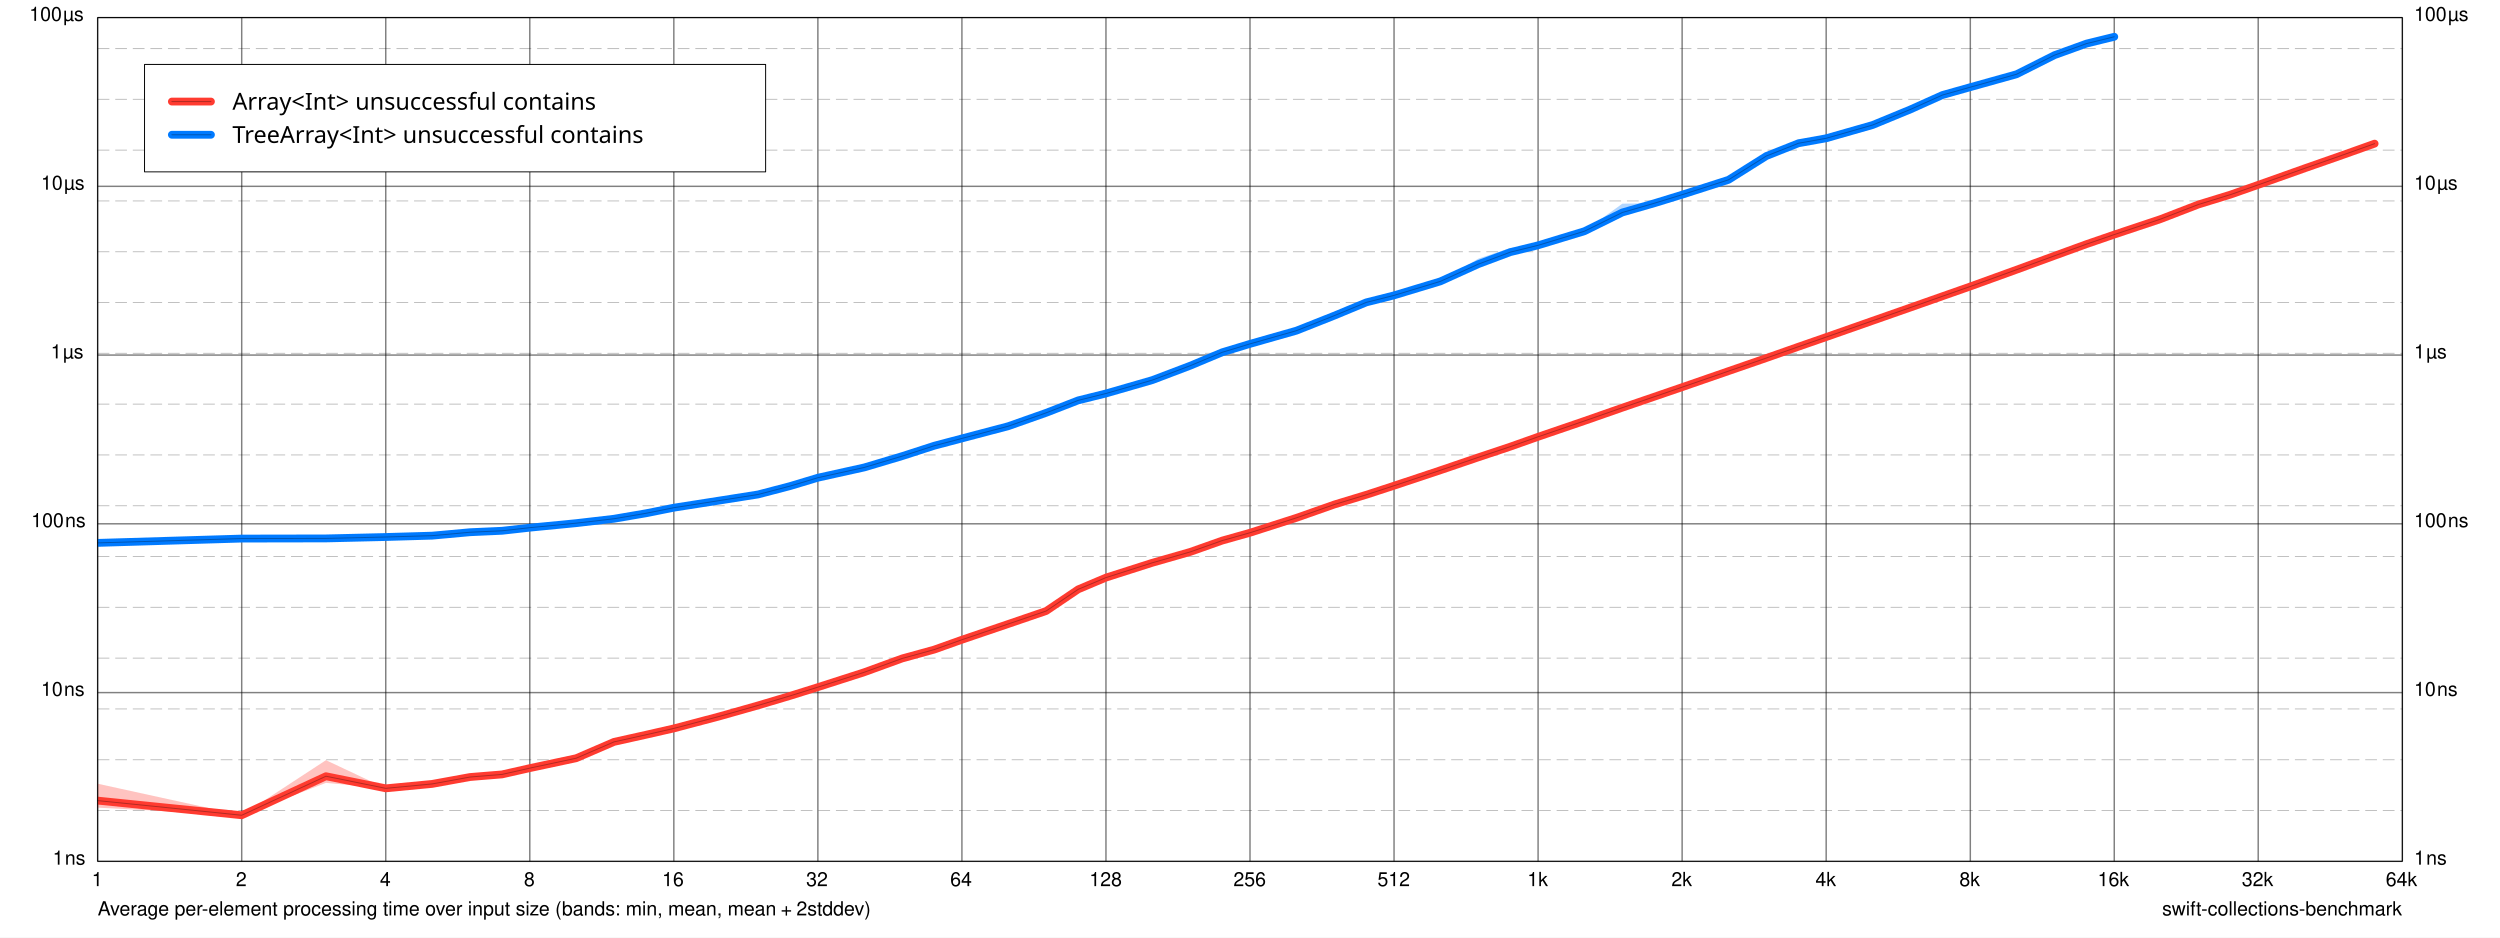
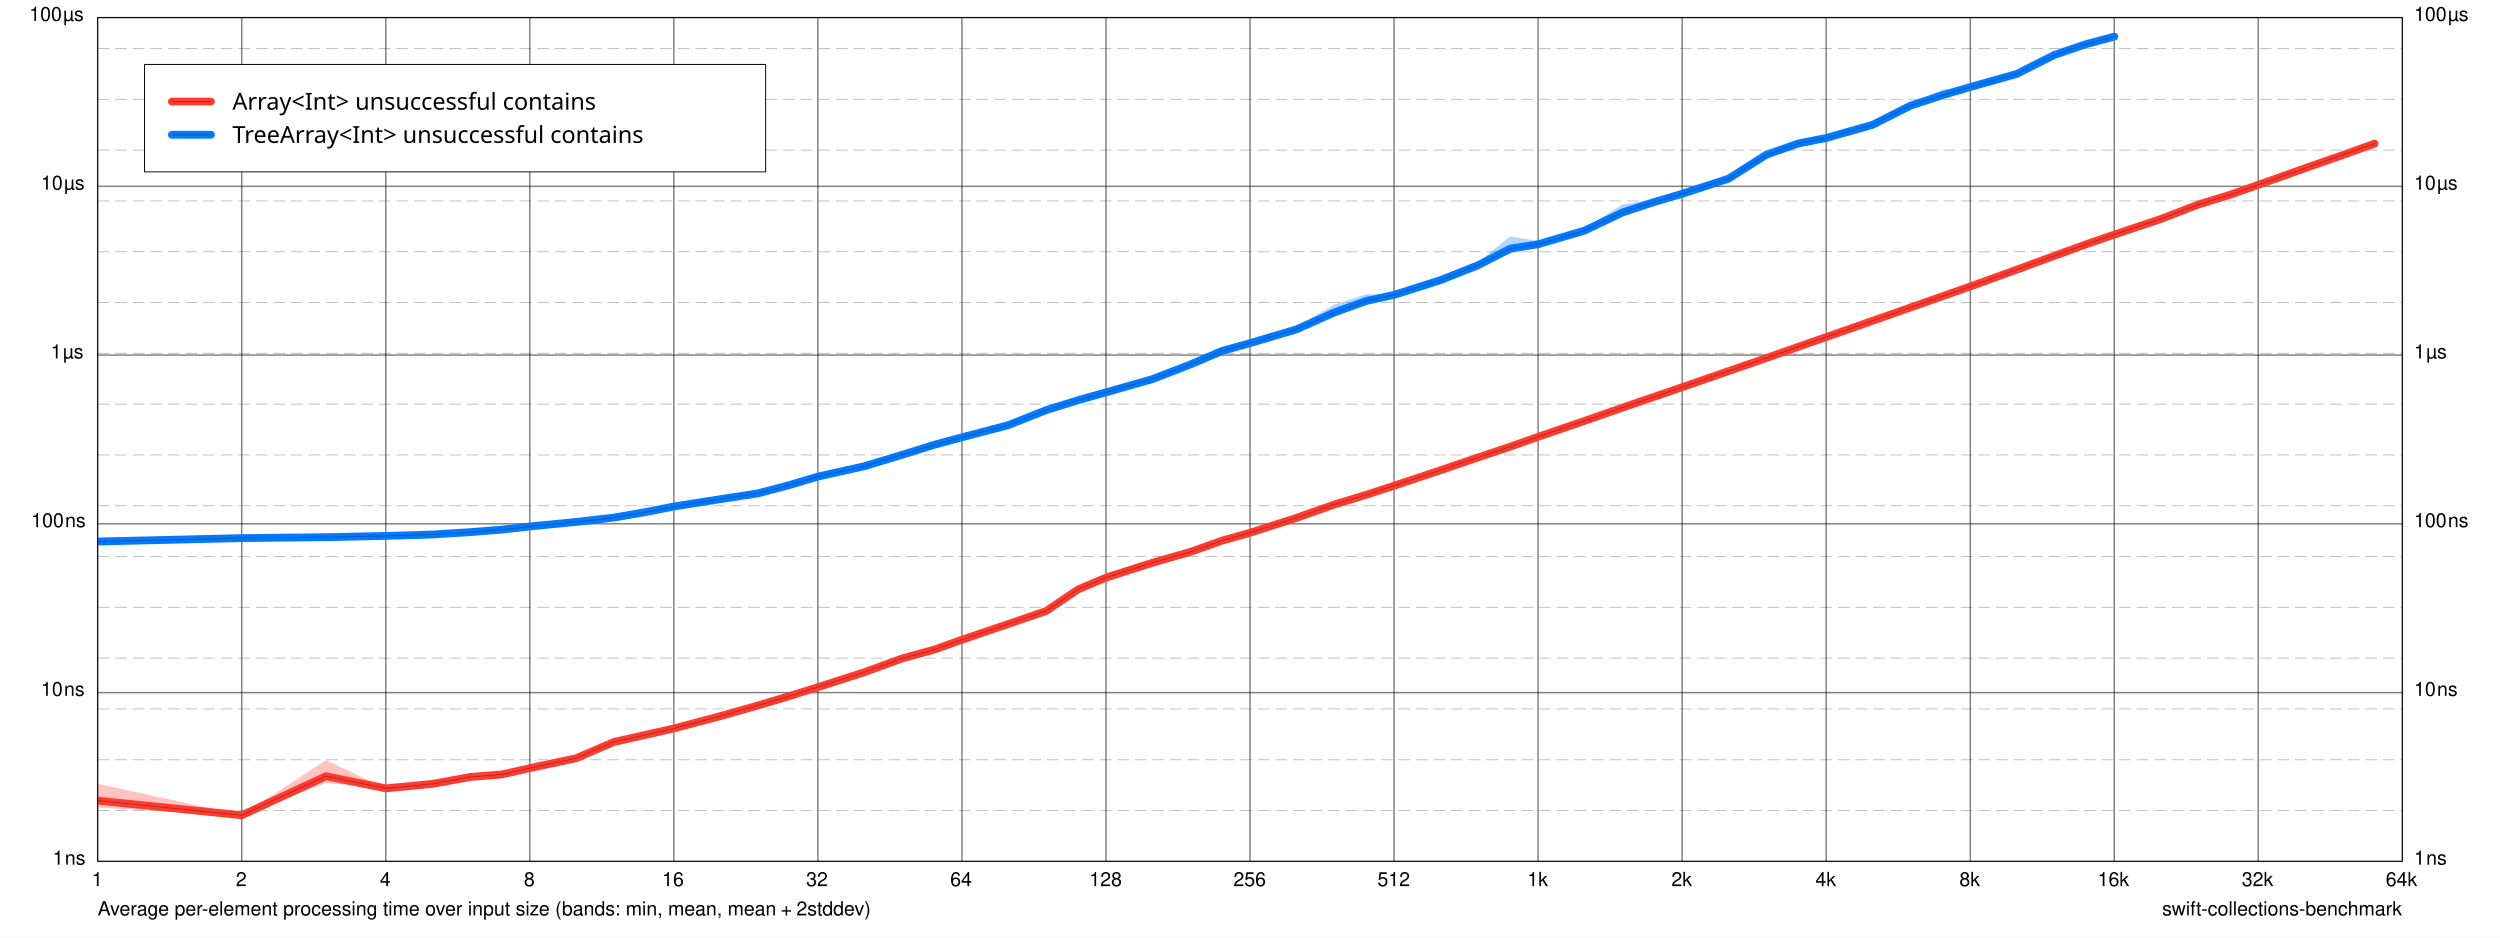
<svg xmlns="http://www.w3.org/2000/svg" xmlns:xlink="http://www.w3.org/1999/xlink" width="1280.0px" height="480.0px" viewBox="0.0 0.0 1280.0 480.0" version="1.1">
  <path d="M 0 0 L 0 480 L 1280 480 L 1280 0 z" fill="#FFFFFF" fill-opacity="1.0" stroke="none" />
  <text x="50" y="468.7" font-family="Helvetica" font-size="10" font-weight="normal" font-style="normal" fill="#000000" fill-opacity="1">Average per-element processing time over input size (bands: min, mean, mean + 2stddev)</text>
  <a xlink:href="https://github.com/apple/swift-collections-benchmark">
    <text x="1107" y="468.7" font-family="Helvetica" font-size="10" font-weight="normal" font-style="normal" fill="#000000" fill-opacity="1">swift-collections-benchmark</text>
  </a>
  <path d="M 50 9 L 50 441" fill="none" stroke-width="0.75" stroke="#000000" stroke-opacity="0.498" stroke-linecap="butt" stroke-linejoin="round" />
  <text x="47" y="453.7" font-family="Helvetica" font-size="10" font-weight="normal" font-style="normal" fill="#000000" fill-opacity="1">1</text>
  <path d="M 123.75 9 L 123.75 441" fill="none" stroke-width="0.75" stroke="#000000" stroke-opacity="0.498" stroke-linecap="butt" stroke-linejoin="round" />
  <text x="120.75" y="453.7" font-family="Helvetica" font-size="10" font-weight="normal" font-style="normal" fill="#000000" fill-opacity="1">2</text>
  <path d="M 197.5 9 L 197.5 441" fill="none" stroke-width="0.75" stroke="#000000" stroke-opacity="0.498" stroke-linecap="butt" stroke-linejoin="round" />
  <text x="194.5" y="453.7" font-family="Helvetica" font-size="10" font-weight="normal" font-style="normal" fill="#000000" fill-opacity="1">4</text>
  <path d="M 271.25 9 L 271.25 441" fill="none" stroke-width="0.75" stroke="#000000" stroke-opacity="0.498" stroke-linecap="butt" stroke-linejoin="round" />
  <text x="268.25" y="453.7" font-family="Helvetica" font-size="10" font-weight="normal" font-style="normal" fill="#000000" fill-opacity="1">8</text>
  <path d="M 345 9 L 345 441" fill="none" stroke-width="0.75" stroke="#000000" stroke-opacity="0.498" stroke-linecap="butt" stroke-linejoin="round" />
  <text x="339" y="453.7" font-family="Helvetica" font-size="10" font-weight="normal" font-style="normal" fill="#000000" fill-opacity="1">16</text>
  <path d="M 418.75 9 L 418.75 441" fill="none" stroke-width="0.75" stroke="#000000" stroke-opacity="0.498" stroke-linecap="butt" stroke-linejoin="round" />
  <text x="412.75" y="453.7" font-family="Helvetica" font-size="10" font-weight="normal" font-style="normal" fill="#000000" fill-opacity="1">32</text>
  <path d="M 492.5 9 L 492.5 441" fill="none" stroke-width="0.75" stroke="#000000" stroke-opacity="0.498" stroke-linecap="butt" stroke-linejoin="round" />
  <text x="486.5" y="453.7" font-family="Helvetica" font-size="10" font-weight="normal" font-style="normal" fill="#000000" fill-opacity="1">64</text>
  <path d="M 566.25 9 L 566.25 441" fill="none" stroke-width="0.75" stroke="#000000" stroke-opacity="0.498" stroke-linecap="butt" stroke-linejoin="round" />
  <text x="557.75" y="453.7" font-family="Helvetica" font-size="10" font-weight="normal" font-style="normal" fill="#000000" fill-opacity="1">128</text>
  <path d="M 640 9 L 640 441" fill="none" stroke-width="0.75" stroke="#000000" stroke-opacity="0.498" stroke-linecap="butt" stroke-linejoin="round" />
  <text x="631.5" y="453.7" font-family="Helvetica" font-size="10" font-weight="normal" font-style="normal" fill="#000000" fill-opacity="1">256</text>
  <path d="M 713.75 9 L 713.75 441" fill="none" stroke-width="0.75" stroke="#000000" stroke-opacity="0.498" stroke-linecap="butt" stroke-linejoin="round" />
  <text x="705.25" y="453.7" font-family="Helvetica" font-size="10" font-weight="normal" font-style="normal" fill="#000000" fill-opacity="1">512</text>
  <path d="M 787.5 9 L 787.5 441" fill="none" stroke-width="0.75" stroke="#000000" stroke-opacity="0.498" stroke-linecap="butt" stroke-linejoin="round" />
  <text x="782" y="453.7" font-family="Helvetica" font-size="10" font-weight="normal" font-style="normal" fill="#000000" fill-opacity="1">1k</text>
  <path d="M 861.25 9 L 861.25 441" fill="none" stroke-width="0.75" stroke="#000000" stroke-opacity="0.498" stroke-linecap="butt" stroke-linejoin="round" />
  <text x="855.75" y="453.7" font-family="Helvetica" font-size="10" font-weight="normal" font-style="normal" fill="#000000" fill-opacity="1">2k</text>
  <path d="M 935 9 L 935 441" fill="none" stroke-width="0.75" stroke="#000000" stroke-opacity="0.498" stroke-linecap="butt" stroke-linejoin="round" />
  <text x="929.5" y="453.7" font-family="Helvetica" font-size="10" font-weight="normal" font-style="normal" fill="#000000" fill-opacity="1">4k</text>
  <path d="M 1008.8 9 L 1008.8 441" fill="none" stroke-width="0.75" stroke="#000000" stroke-opacity="0.498" stroke-linecap="butt" stroke-linejoin="round" />
  <text x="1003.2" y="453.7" font-family="Helvetica" font-size="10" font-weight="normal" font-style="normal" fill="#000000" fill-opacity="1">8k</text>
  <path d="M 1082.5 9 L 1082.5 441" fill="none" stroke-width="0.75" stroke="#000000" stroke-opacity="0.498" stroke-linecap="butt" stroke-linejoin="round" />
  <text x="1074" y="453.7" font-family="Helvetica" font-size="10" font-weight="normal" font-style="normal" fill="#000000" fill-opacity="1">16k</text>
  <path d="M 1156.2 9 L 1156.2 441" fill="none" stroke-width="0.75" stroke="#000000" stroke-opacity="0.498" stroke-linecap="butt" stroke-linejoin="round" />
  <text x="1147.8" y="453.7" font-family="Helvetica" font-size="10" font-weight="normal" font-style="normal" fill="#000000" fill-opacity="1">32k</text>
  <path d="M 1230 9 L 1230 441" fill="none" stroke-width="0.75" stroke="#000000" stroke-opacity="0.498" stroke-linecap="butt" stroke-linejoin="round" />
  <text x="1221.5" y="453.7" font-family="Helvetica" font-size="10" font-weight="normal" font-style="normal" fill="#000000" fill-opacity="1">64k</text>
  <path d="M 50 441 L 1230 441" fill="none" stroke-width="0.75" stroke="#000000" stroke-opacity="0.498" stroke-linecap="butt" stroke-linejoin="round" />
  <text x="27" y="442.7" font-family="Helvetica" font-size="10" font-weight="normal" font-style="normal" fill="#000000" fill-opacity="1">1 ns</text>
  <text x="1236" y="442.7" font-family="Helvetica" font-size="10" font-weight="normal" font-style="normal" fill="#000000" fill-opacity="1">1 ns</text>
  <path d="M 50 354.6 L 1230 354.6" fill="none" stroke-width="0.75" stroke="#000000" stroke-opacity="0.498" stroke-linecap="butt" stroke-linejoin="round" />
  <text x="21" y="356.3" font-family="Helvetica" font-size="10" font-weight="normal" font-style="normal" fill="#000000" fill-opacity="1">10 ns</text>
  <text x="1236" y="356.3" font-family="Helvetica" font-size="10" font-weight="normal" font-style="normal" fill="#000000" fill-opacity="1">10 ns</text>
  <path d="M 50 268.2 L 1230 268.2" fill="none" stroke-width="0.75" stroke="#000000" stroke-opacity="0.498" stroke-linecap="butt" stroke-linejoin="round" />
  <text x="16" y="269.9" font-family="Helvetica" font-size="10" font-weight="normal" font-style="normal" fill="#000000" fill-opacity="1">100 ns</text>
  <text x="1236" y="269.9" font-family="Helvetica" font-size="10" font-weight="normal" font-style="normal" fill="#000000" fill-opacity="1">100 ns</text>
  <path d="M 50 181.8 L 1230 181.8" fill="none" stroke-width="0.75" stroke="#000000" stroke-opacity="0.498" stroke-linecap="butt" stroke-linejoin="round" />
  <text x="26" y="183.5" font-family="Helvetica" font-size="10" font-weight="normal" font-style="normal" fill="#000000" fill-opacity="1">1 µs</text>
  <text x="1236" y="183.5" font-family="Helvetica" font-size="10" font-weight="normal" font-style="normal" fill="#000000" fill-opacity="1">1 µs</text>
  <path d="M 50 95.4 L 1230 95.4" fill="none" stroke-width="0.75" stroke="#000000" stroke-opacity="0.498" stroke-linecap="butt" stroke-linejoin="round" />
  <text x="21" y="97.1" font-family="Helvetica" font-size="10" font-weight="normal" font-style="normal" fill="#000000" fill-opacity="1">10 µs</text>
  <text x="1236" y="97.1" font-family="Helvetica" font-size="10" font-weight="normal" font-style="normal" fill="#000000" fill-opacity="1">10 µs</text>
  <path d="M 50 9 L 1230 9" fill="none" stroke-width="0.75" stroke="#000000" stroke-opacity="0.498" stroke-linecap="butt" stroke-linejoin="round" />
  <text x="15" y="10.7" font-family="Helvetica" font-size="10" font-weight="normal" font-style="normal" fill="#000000" fill-opacity="1">100 µs</text>
  <text x="1236" y="10.7" font-family="Helvetica" font-size="10" font-weight="normal" font-style="normal" fill="#000000" fill-opacity="1">100 µs</text>
  <path d="M 50 414.99 L 1230 414.99" fill="none" stroke-width="0.5" stroke="#000000" stroke-opacity="0.259" stroke-linecap="butt" stroke-linejoin="round" stroke-dasharray="6 3" stroke-dashoffset="0" />
  <path d="M 50 388.98 L 1230 388.98" fill="none" stroke-width="0.5" stroke="#000000" stroke-opacity="0.259" stroke-linecap="butt" stroke-linejoin="round" stroke-dasharray="6 3" stroke-dashoffset="0" />
  <path d="M 50 362.97 L 1230 362.97" fill="none" stroke-width="0.5" stroke="#000000" stroke-opacity="0.259" stroke-linecap="butt" stroke-linejoin="round" stroke-dasharray="6 3" stroke-dashoffset="0" />
  <path d="M 50 336.96 L 1230 336.96" fill="none" stroke-width="0.5" stroke="#000000" stroke-opacity="0.259" stroke-linecap="butt" stroke-linejoin="round" stroke-dasharray="6 3" stroke-dashoffset="0" />
  <path d="M 50 310.96 L 1230 310.96" fill="none" stroke-width="0.5" stroke="#000000" stroke-opacity="0.259" stroke-linecap="butt" stroke-linejoin="round" stroke-dasharray="6 3" stroke-dashoffset="0" />
  <path d="M 50 284.95 L 1230 284.95" fill="none" stroke-width="0.5" stroke="#000000" stroke-opacity="0.259" stroke-linecap="butt" stroke-linejoin="round" stroke-dasharray="6 3" stroke-dashoffset="0" />
  <path d="M 50 258.94 L 1230 258.94" fill="none" stroke-width="0.5" stroke="#000000" stroke-opacity="0.259" stroke-linecap="butt" stroke-linejoin="round" stroke-dasharray="6 3" stroke-dashoffset="0" />
  <path d="M 50 232.93 L 1230 232.93" fill="none" stroke-width="0.5" stroke="#000000" stroke-opacity="0.259" stroke-linecap="butt" stroke-linejoin="round" stroke-dasharray="6 3" stroke-dashoffset="0" />
  <path d="M 50 206.92 L 1230 206.92" fill="none" stroke-width="0.5" stroke="#000000" stroke-opacity="0.259" stroke-linecap="butt" stroke-linejoin="round" stroke-dasharray="6 3" stroke-dashoffset="0" />
  <path d="M 50 180.91 L 1230 180.91" fill="none" stroke-width="0.5" stroke="#000000" stroke-opacity="0.259" stroke-linecap="butt" stroke-linejoin="round" stroke-dasharray="6 3" stroke-dashoffset="0" />
  <path d="M 50 154.9 L 1230 154.9" fill="none" stroke-width="0.5" stroke="#000000" stroke-opacity="0.259" stroke-linecap="butt" stroke-linejoin="round" stroke-dasharray="6 3" stroke-dashoffset="0" />
  <path d="M 50 128.89 L 1230 128.89" fill="none" stroke-width="0.5" stroke="#000000" stroke-opacity="0.259" stroke-linecap="butt" stroke-linejoin="round" stroke-dasharray="6 3" stroke-dashoffset="0" />
  <path d="M 50 102.88 L 1230 102.88" fill="none" stroke-width="0.5" stroke="#000000" stroke-opacity="0.259" stroke-linecap="butt" stroke-linejoin="round" stroke-dasharray="6 3" stroke-dashoffset="0" />
  <path d="M 50 76.874 L 1230 76.874" fill="none" stroke-width="0.5" stroke="#000000" stroke-opacity="0.259" stroke-linecap="butt" stroke-linejoin="round" stroke-dasharray="6 3" stroke-dashoffset="0" />
  <path d="M 50 50.865 L 1230 50.865" fill="none" stroke-width="0.5" stroke="#000000" stroke-opacity="0.259" stroke-linecap="butt" stroke-linejoin="round" stroke-dasharray="6 3" stroke-dashoffset="0" />
  <path d="M 50 24.856 L 1230 24.856" fill="none" stroke-width="0.5" stroke="#000000" stroke-opacity="0.259" stroke-linecap="butt" stroke-linejoin="round" stroke-dasharray="6 3" stroke-dashoffset="0" />
  <path d="M 74 33 L 74 88 L 392 88 L 392 33 z" fill="#FFFFFF" fill-opacity="1.0" stroke="none" />
  <clipPath id="clip-0">
    <path d="M 50 9 L 50 441 L 1230 441 L 1230 9 z" />
  </clipPath>
  <g clip-path="url(#clip-0)">
-     <path d="M 50 277.96L 123.75 275.62L 166.89 275.67L 197.5 274.95L 221.24 274.26L 240.64 272.5L 257.04 271.76L 271.25 270.17L 294.99 267.86L 314.39 265.58L 330.79 262.75L 345 259.93L 368.74 256.12L 388.14 253.14L 404.54 248.85L 418.75 244.57L 442.49 239.21L 461.89 233.52L 478.29 228.12L 492.5 224.41L 516.24 218.18L 535.64 211.17L 552.04 203.47L 566.25 201.27L 589.99 194.4L 609.39 187.23L 625.79 180.36L 640 175.39L 663.74 169.27L 683.14 161.4L 699.54 153.28L 713.75 151.14L 737.49 143.95L 756.89 132.45L 773.29 126.94L 787.5 125.51L 811.24 118.32L 830.64 104.28L 847.04 104.05L 861.25 99.674L 884.99 92.051L 904.39 78.811L 920.79 71.384L 935 70.738L 958.74 63.851L 978.14 56.013L 994.54 47.475L 1008.8 44.452L 1032.5 37.984L 1051.9 27.933L 1068.3 20.9L 1082.5 18.828L 1082.5 18.828L 1068.3 22.827L 1051.9 28.35L 1032.5 38.015L 1008.8 44.692L 994.54 49.076L 978.14 56.024L 958.74 64.077L 935 70.821L 920.79 74.078L 904.39 80.252L 884.99 92.077L 861.25 99.681L 847.04 104.06L 830.64 110.51L 811.24 118.4L 787.5 125.63L 773.29 129.88L 756.89 136.27L 737.49 144.09L 713.75 151.27L 699.54 155.38L 683.14 161.69L 663.74 169.32L 640 176.3L 625.79 180.37L 609.39 187.25L 589.99 194.68L 566.25 201.53L 552.04 205.54L 535.64 211.43L 516.24 218.21L 492.5 224.49L 478.29 228.26L 461.89 233.55L 442.49 239.37L 418.75 244.6L 404.54 248.88L 388.14 253.16L 368.74 256.25L 345 259.94L 330.79 262.8L 314.39 265.61L 294.99 267.86L 271.25 270.17L 257.04 271.76L 240.64 272.5L 221.24 274.26L 197.5 274.95L 166.89 275.67L 123.75 275.8L 50 277.96" fill="#007AFF" fill-opacity="0.302" stroke="none" />
+     <path d="M 50 275.88L 123.75 273.94L 166.89 273.48L 197.5 272.73L 221.24 272.08L 240.64 272.34L 257.04 269.61L 271.25 267.89L 294.99 265.6L 314.39 263.39L 330.79 260.55L 345 257.66L 368.74 253.97L 388.14 251.05L 404.54 246.63L 418.75 242.4L 442.49 237.19L 461.89 230.97L 478.29 226.05L 492.5 222.27L 516.24 216.18L 535.64 209.92L 552.04 202.85L 566.25 199.31L 589.99 192.5L 609.39 185.08L 625.79 177.83L 640 174.17L 663.74 167.31L 683.14 155.9L 699.54 150.67L 713.75 150.87L 737.49 141.92L 756.89 134.11L 773.29 120.97L 787.5 123.49L 811.24 117.28L 830.64 104.59L 847.04 102.19L 861.25 97.494L 884.99 90.107L 904.39 77.723L 920.79 72.697L 935 70.432L 958.74 63.905L 978.14 52.848L 994.54 45.87L 1008.8 44.356L 1032.5 37.623L 1051.9 27.329L 1068.3 21.953L 1082.5 18.74L 1082.5 18.74L 1068.3 22.712L 1051.9 28.363L 1032.5 37.962L 1008.8 44.61L 994.54 49.789L 978.14 54.566L 958.74 63.909L 935 70.707L 920.79 73.728L 904.39 79.724L 884.99 91.993L 861.25 99.835L 847.04 103.83L 830.64 110.41L 811.24 118.38L 787.5 125.61L 773.29 129.81L 756.89 136.32L 737.49 143.99L 713.75 151.01L 699.54 155.33L 683.14 161.56L 663.74 169.13L 640 176.24L 625.79 180.32L 609.39 187.21L 589.99 194.71L 566.25 201.44L 552.04 205.61L 535.64 209.99L 516.24 218.21L 492.5 224.5L 478.29 228.35L 461.89 233.54L 442.49 239.27L 418.75 244.58L 404.54 248.85L 388.14 253.16L 368.74 256.17L 345 259.92L 330.79 262.72L 314.39 265.56L 294.99 267.81L 271.25 270.15L 257.04 271.71L 240.64 272.5L 221.24 274.26L 197.5 274.99L 166.89 275.61L 123.75 276.09L 50 277.76" fill="#007AFF" fill-opacity="0.302" stroke="none" />
    <path d="M 50 401.26L 123.75 417.41L 166.89 389.21L 197.5 403.63L 221.24 399.89L 240.64 396.71L 257.04 396.48L 271.25 392.5L 294.99 388.21L 314.39 379.84L 330.79 376.19L 345 372.72L 368.74 366.67L 388.14 361.06L 404.54 356.2L 418.75 351.82L 442.49 344.18L 461.89 335.27L 478.29 331.93L 492.5 327.54L 516.24 319.47L 535.64 312.83L 552.04 301.71L 566.25 295.38L 589.99 288.14L 609.39 282.55L 625.79 275.19L 640 272.6L 663.74 265.14L 683.14 256.47L 699.54 252.55L 713.75 248.65L 737.49 240.72L 756.89 233.89L 773.29 228.67L 787.5 223.26L 811.24 215.12L 830.64 208.33L 847.04 203.08L 861.25 197.98L 884.99 189.85L 904.39 183.29L 920.79 177.51L 935 172.55L 958.74 164.21L 978.14 157.43L 994.54 151.65L 1008.8 146.66L 1032.5 137.9L 1051.9 129.89L 1068.3 123.97L 1082.5 119.22L 1106.2 112.04L 1125.6 104.54L 1142 99.636L 1156.2 94.58L 1180 85.863L 1199.4 79.338L 1215.8 73.267L 1215.8 73.649L 1199.4 79.414L 1180 86.296L 1156.2 94.665L 1142 99.644L 1125.6 104.74L 1106.2 112.23L 1082.5 120.42L 1068.3 125.35L 1051.9 131.34L 1032.5 138.15L 1008.8 146.66L 994.54 151.67L 978.14 157.46L 958.74 164.26L 935 172.58L 920.79 177.53L 904.39 183.31L 884.99 190.07L 861.25 198.32L 847.04 203.12L 830.64 208.88L 811.24 215.67L 787.5 223.77L 773.29 228.69L 756.89 234.26L 737.49 240.79L 713.75 248.69L 699.54 253.59L 683.14 258.99L 663.74 265.15L 640 272.82L 625.79 277.35L 609.39 282.59L 589.99 288.14L 566.25 295.86L 552.04 301.75L 535.64 312.83L 516.24 319.47L 492.5 327.54L 478.29 332.84L 461.89 337.81L 442.49 344.2L 418.75 351.82L 404.54 356.31L 388.14 361.21L 368.74 366.67L 345 373.03L 330.79 376.19L 314.39 379.84L 294.99 388.21L 271.25 393.55L 257.04 396.51L 240.64 398.24L 221.24 401.91L 197.5 403.63L 166.89 400.83L 123.75 417.41L 50 413.52" fill="#FF3B30" fill-opacity="0.302" stroke="none" />
-     <path d="M 50 277.96L 123.75 275.75L 166.89 275.67L 197.5 274.95L 221.24 274.26L 240.64 272.5L 257.04 271.76L 271.25 270.17L 294.99 267.86L 314.39 265.6L 330.79 262.79L 345 259.94L 368.74 256.22L 388.14 253.16L 404.54 248.87L 418.75 244.59L 442.49 239.33L 461.89 233.54L 478.29 228.23L 492.5 224.47L 516.24 218.21L 535.64 211.36L 552.04 204.99L 566.25 201.46L 589.99 194.61L 609.39 187.24L 625.79 180.37L 640 176.06L 663.74 169.31L 683.14 161.62L 699.54 154.82L 713.75 151.23L 737.49 144.05L 756.89 135.24L 773.29 129.09L 787.5 125.6L 811.24 118.38L 830.64 108.78L 847.04 104.05L 861.25 99.679L 884.99 92.07L 904.39 79.87L 920.79 73.355L 935 70.799L 958.74 64.018L 978.14 56.021L 994.54 48.651L 1008.8 44.629L 1032.5 38.007L 1051.9 28.241L 1068.3 22.314L 1082.5 18.828" fill="none" stroke-width="4" stroke="#007AFF" stroke-opacity="1" stroke-linecap="round" stroke-linejoin="round" />
+     <path d="M 50 277.26L 123.75 275.51L 166.89 275.04L 197.5 274.39L 221.24 273.68L 240.64 272.46L 257.04 271.15L 271.25 269.54L 294.99 267.22L 314.39 264.98L 330.79 262.14L 345 259.32L 368.74 255.58L 388.14 252.59L 404.54 248.25L 418.75 244L 442.49 238.71L 461.89 232.86L 478.29 227.74L 492.5 223.9L 516.24 217.67L 535.64 209.97L 552.04 204.87L 566.25 200.88L 589.99 194.12L 609.39 186.64L 625.79 179.65L 640 175.69L 663.74 168.65L 683.14 160L 699.54 154.06L 713.75 150.97L 737.49 143.44L 756.89 135.73L 773.29 127.29L 787.5 125.04L 811.24 118.09L 830.64 108.8L 847.04 103.4L 861.25 99.21L 884.99 91.491L 904.39 79.191L 920.79 73.456L 935 70.635L 958.74 63.908L 978.14 54.109L 994.54 48.726L 1008.8 44.544L 1032.5 37.873L 1051.9 28.09L 1068.3 22.512L 1082.5 18.74" fill="none" stroke-width="4" stroke="#007AFF" stroke-opacity="1" stroke-linecap="round" stroke-linejoin="round" />
    <path d="M 50 409.91L 123.75 417.41L 166.89 397.43L 197.5 403.63L 221.24 401.37L 240.64 397.84L 257.04 396.5L 271.25 393.28L 294.99 388.21L 314.39 379.84L 330.79 376.19L 345 372.95L 368.74 366.67L 388.14 361.17L 404.54 356.28L 418.75 351.82L 442.49 344.19L 461.89 337.13L 478.29 332.6L 492.5 327.54L 516.24 319.47L 535.64 312.83L 552.04 301.74L 566.25 295.73L 589.99 288.14L 609.39 282.58L 625.79 276.77L 640 272.76L 663.74 265.15L 683.14 258.32L 699.54 253.32L 713.75 248.68L 737.49 240.77L 756.89 234.16L 773.29 228.68L 787.5 223.64L 811.24 215.52L 830.64 208.73L 847.04 203.11L 861.25 198.23L 884.99 190.01L 904.39 183.3L 920.79 177.52L 935 172.58L 958.74 164.25L 978.14 157.45L 994.54 151.67L 1008.8 146.66L 1032.5 138.08L 1051.9 130.96L 1068.3 124.99L 1082.5 120.1L 1106.2 112.18L 1125.6 104.69L 1142 99.642L 1156.2 94.643L 1180 86.183L 1199.4 79.394L 1215.8 73.549" fill="none" stroke-width="4" stroke="#FF3B30" stroke-opacity="1" stroke-linecap="round" stroke-linejoin="round" />
-     <path d="M 50 277.96L 123.75 275.75L 166.89 275.67L 197.5 274.95L 221.24 274.26L 240.64 272.5L 257.04 271.76L 271.25 270.17L 294.99 267.86L 314.39 265.6L 330.79 262.79L 345 259.94L 368.74 256.22L 388.14 253.16L 404.54 248.87L 418.75 244.59L 442.49 239.33L 461.89 233.54L 478.29 228.23L 492.5 224.47L 516.24 218.21L 535.64 211.36L 552.04 204.99L 566.25 201.46L 589.99 194.61L 609.39 187.24L 625.79 180.37L 640 176.06L 663.74 169.31L 683.14 161.62L 699.54 154.82L 713.75 151.23L 737.49 144.05L 756.89 135.24L 773.29 129.09L 787.5 125.6L 811.24 118.38L 830.64 108.78L 847.04 104.05L 861.25 99.679L 884.99 92.07L 904.39 79.87L 920.79 73.355L 935 70.799L 958.74 64.018L 978.14 56.021L 994.54 48.651L 1008.8 44.629L 1032.5 38.007L 1051.9 28.241L 1068.3 22.314L 1082.5 18.828" fill="none" stroke-width="0.5" stroke="#000000" stroke-opacity="0.302" stroke-linecap="round" stroke-linejoin="round" />
+     <path d="M 50 277.26L 123.75 275.51L 166.89 275.04L 197.5 274.39L 221.24 273.68L 240.64 272.46L 257.04 271.15L 271.25 269.54L 294.99 267.22L 314.39 264.98L 330.79 262.14L 345 259.32L 368.74 255.58L 388.14 252.59L 404.54 248.25L 418.75 244L 442.49 238.71L 461.89 232.86L 478.29 227.74L 492.5 223.9L 516.24 217.67L 535.64 209.97L 552.04 204.87L 566.25 200.88L 589.99 194.12L 609.39 186.64L 625.79 179.65L 640 175.69L 663.74 168.65L 683.14 160L 699.54 154.06L 713.75 150.97L 737.49 143.44L 756.89 135.73L 773.29 127.29L 787.5 125.04L 811.24 118.09L 830.64 108.8L 847.04 103.4L 861.25 99.21L 884.99 91.491L 904.39 79.191L 920.79 73.456L 935 70.635L 958.74 63.908L 978.14 54.109L 994.54 48.726L 1008.8 44.544L 1032.5 37.873L 1051.9 28.09L 1068.3 22.512L 1082.5 18.74" fill="none" stroke-width="0.5" stroke="#000000" stroke-opacity="0.302" stroke-linecap="round" stroke-linejoin="round" />
    <path d="M 50 409.91L 123.75 417.41L 166.89 397.43L 197.5 403.63L 221.24 401.37L 240.64 397.84L 257.04 396.5L 271.25 393.28L 294.99 388.21L 314.39 379.84L 330.79 376.19L 345 372.95L 368.74 366.67L 388.14 361.17L 404.54 356.28L 418.75 351.82L 442.49 344.19L 461.89 337.13L 478.29 332.6L 492.5 327.54L 516.24 319.47L 535.64 312.83L 552.04 301.74L 566.25 295.73L 589.99 288.14L 609.39 282.58L 625.79 276.77L 640 272.76L 663.74 265.15L 683.14 258.32L 699.54 253.32L 713.75 248.68L 737.49 240.77L 756.89 234.16L 773.29 228.68L 787.5 223.64L 811.24 215.52L 830.64 208.73L 847.04 203.11L 861.25 198.23L 884.99 190.01L 904.39 183.3L 920.79 177.52L 935 172.58L 958.74 164.25L 978.14 157.45L 994.54 151.67L 1008.8 146.66L 1032.5 138.08L 1051.9 130.96L 1068.3 124.99L 1082.5 120.1L 1106.2 112.18L 1125.6 104.69L 1142 99.642L 1156.2 94.643L 1180 86.183L 1199.4 79.394L 1215.8 73.549" fill="none" stroke-width="0.5" stroke="#000000" stroke-opacity="0.302" stroke-linecap="round" stroke-linejoin="round" />
  </g>
  <path d="M 74 33 L 74 88 L 392 88 L 392 33 z" fill="#FFFFFF" fill-opacity="0.702" stroke-width="0.5" stroke="#000000" stroke-opacity="1" stroke-linecap="round" stroke-linejoin="round" />
  <path d="M 88 52 L 108 52" fill="none" stroke-width="4" stroke="#FF3B30" stroke-opacity="1" stroke-linecap="round" stroke-linejoin="round" />
  <path d="M 88 52 L 108 52" fill="none" stroke-width="0.5" stroke="#000000" stroke-opacity="0.302" stroke-linecap="round" stroke-linejoin="round" />
  <text x="119" y="56.17" font-family="Menlo" font-size="12" font-weight="normal" font-style="normal" fill="#000000" fill-opacity="1">Array&lt;Int&gt; unsuccessful contains</text>
  <path d="M 88 69 L 108 69" fill="none" stroke-width="4" stroke="#007AFF" stroke-opacity="1" stroke-linecap="round" stroke-linejoin="round" />
  <path d="M 88 69 L 108 69" fill="none" stroke-width="0.5" stroke="#000000" stroke-opacity="0.302" stroke-linecap="round" stroke-linejoin="round" />
  <text x="119" y="73.17" font-family="Menlo" font-size="12" font-weight="normal" font-style="normal" fill="#000000" fill-opacity="1">TreeArray&lt;Int&gt; unsuccessful contains</text>
  <path d="M 50 9 L 50 441 L 1230 441 L 1230 9 z" fill="none" stroke-width="0.5" stroke="#000000" stroke-opacity="1" stroke-linecap="round" stroke-linejoin="round" />
</svg>
